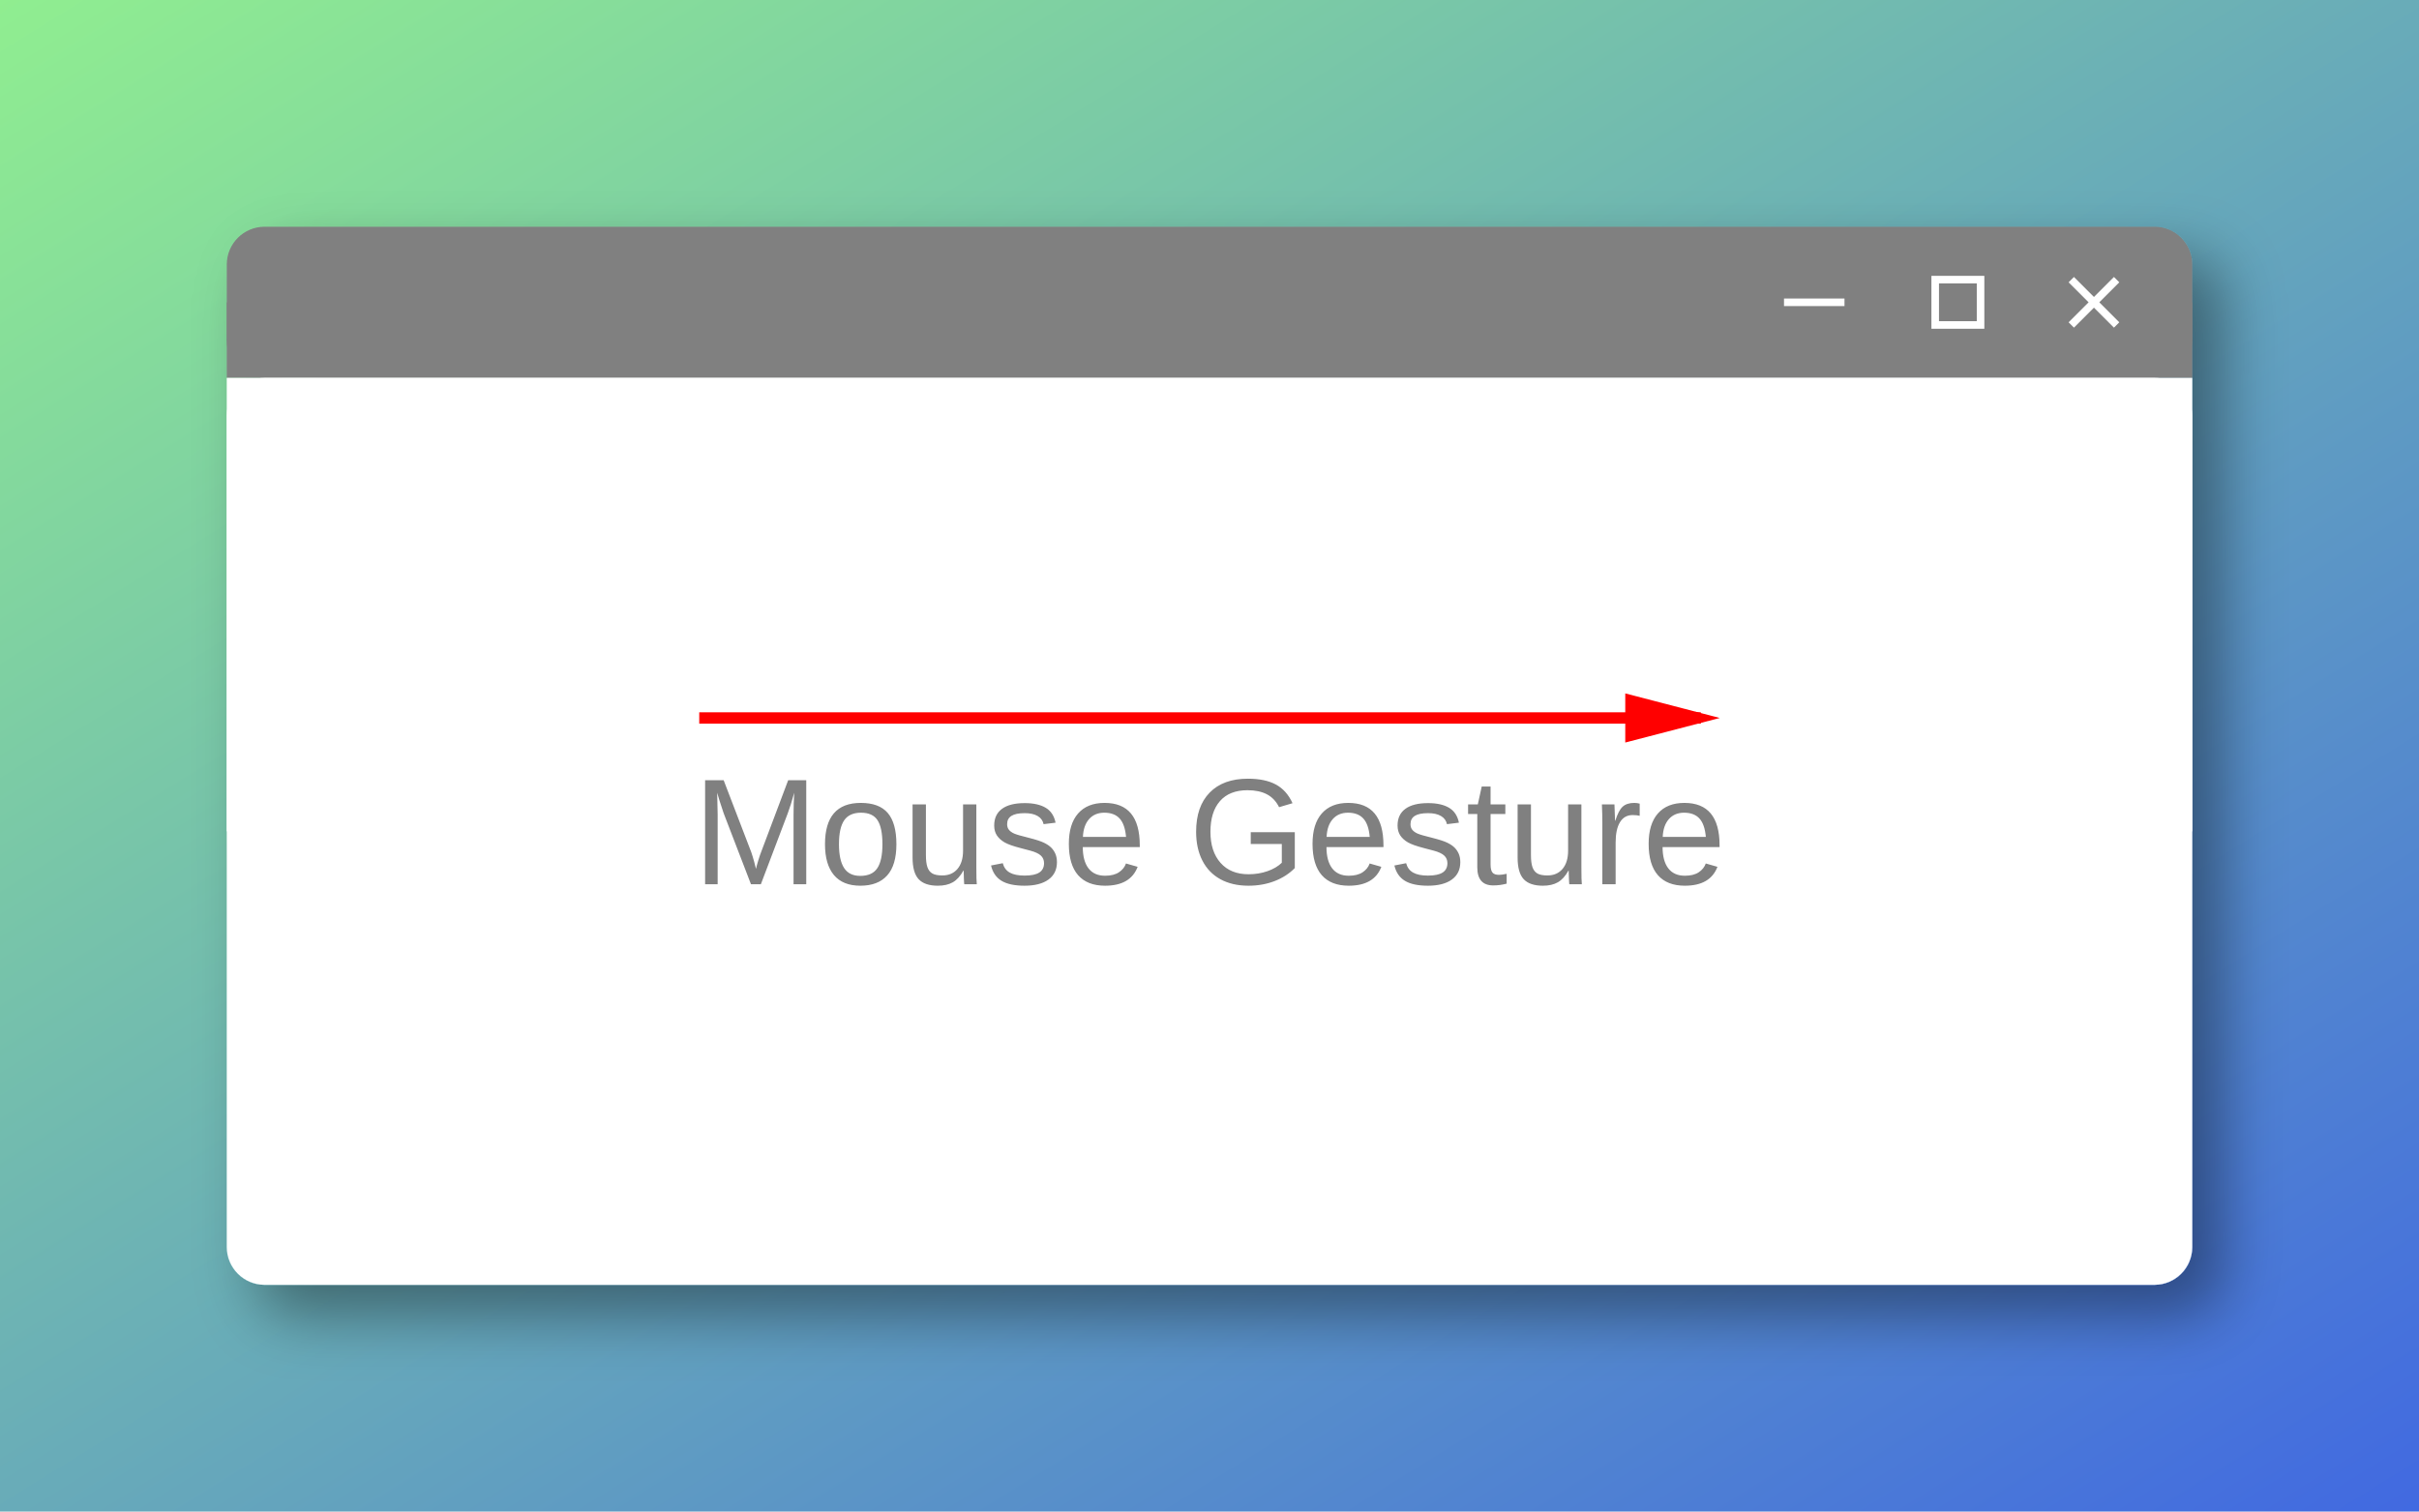
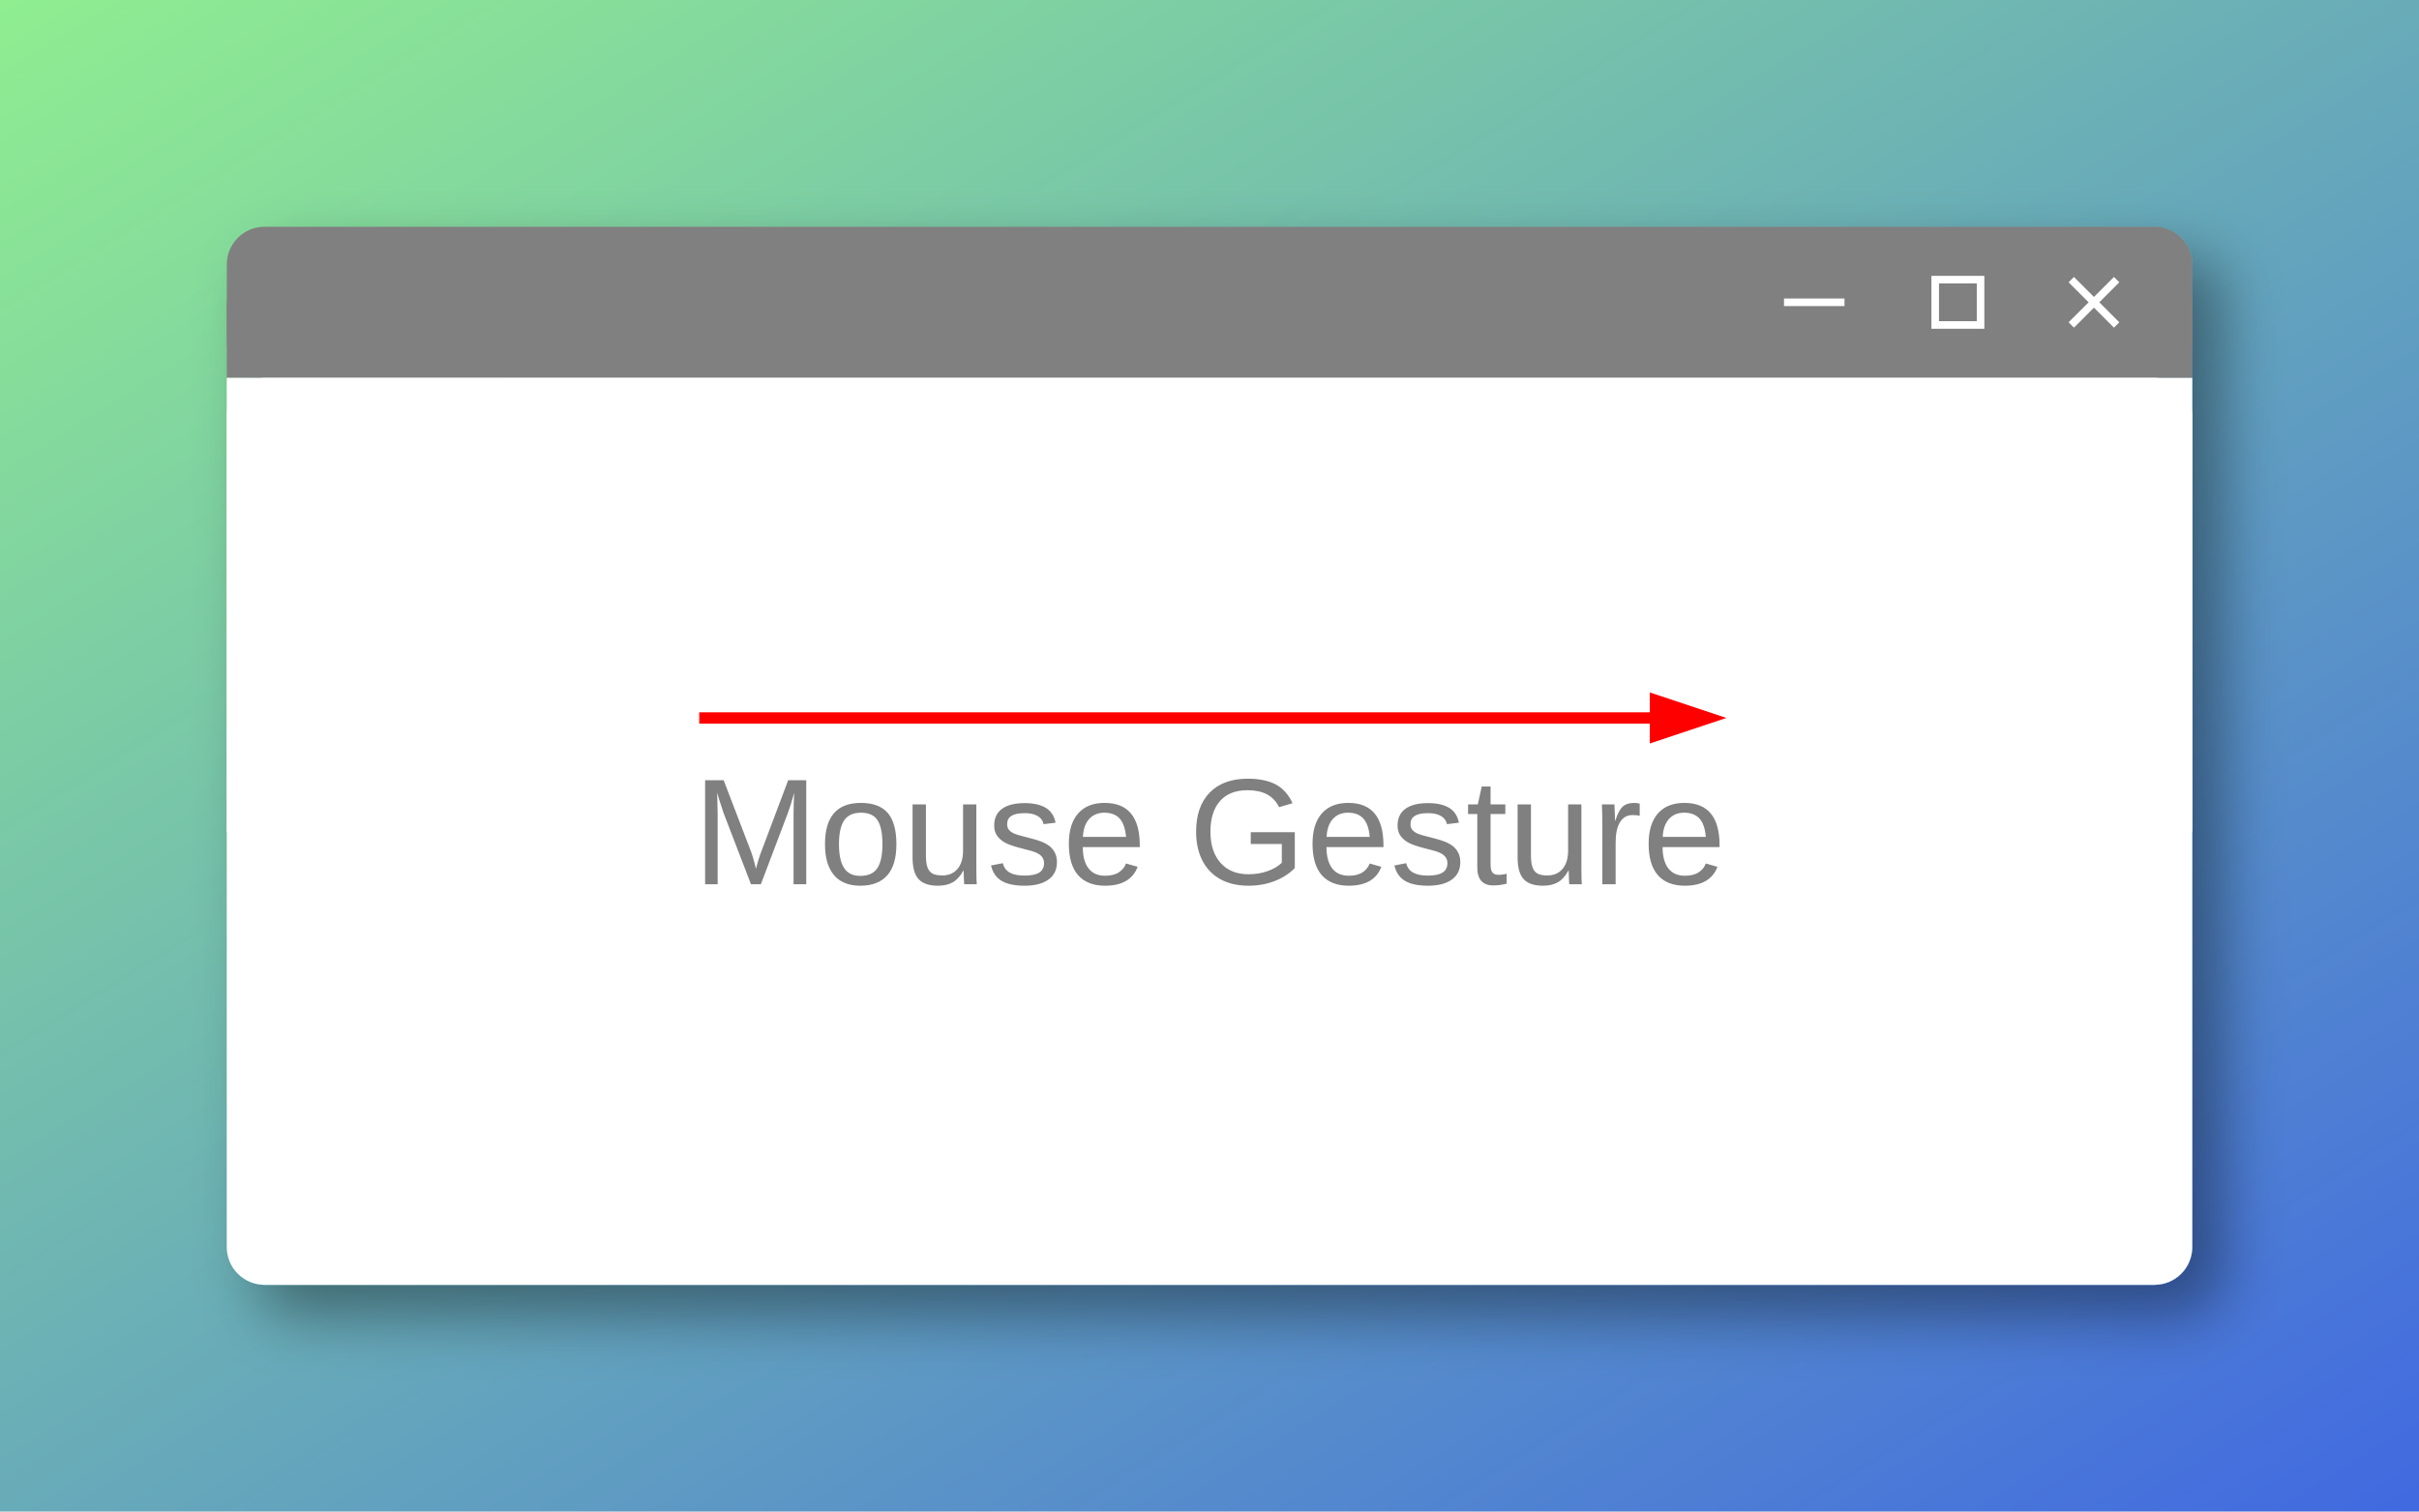
<svg xmlns="http://www.w3.org/2000/svg" width="1280" height="800">
  <defs>
    <linearGradient id="gradient" x1="0" y1="0" x2="1" y2="1">
      <stop offset="0%" stop-color="LightGreen" />
      <stop offset="100%" stop-color="RoyalBlue" />
    </linearGradient>
    <filter id="shadow" x="-20%" y="-20%" width="140%" height="140%">
      <feDropShadow dx="16" dy="16" stdDeviation="16" flood-color="black" flood-opacity="0.4" />
    </filter>
+     <marker id="arrowhead" viewBox="0 0 15 10" refX="10" refY="5" markerUnits="strokeWidth" markerWidth="7.5" markerHeight="4.5" orient="auto">
+       <path d="M 0 0 L 15 5 L 0 10 z" stroke="none" fill="red" />
+     </marker>
  </defs>
  <rect width="1280" height="800" fill="url(#gradient)" />
  <g filter="url(#shadow)">
    <rect x="120" y="120" width="1040" height="80" fill="gray" rx="20" ry="20" />
    <rect x="120" y="160" width="1040" height="40" fill="gray" />
    <line x1="944" y1="160" x2="976" y2="160" stroke="white" stroke-width="4" />
    <rect x="1024" y="148" width="24" height="24" fill="none" stroke="white" stroke-width="4" />
    <line x1="1096" y1="148" x2="1120" y2="172" stroke="white" stroke-width="4" />
    <line x1="1120" y1="148" x2="1096" y2="172" stroke="white" stroke-width="4" />
    <rect x="120" y="200" width="1040" height="240" fill="white" rx="0" ry="0" />
    <rect x="120" y="200" width="1040" height="480" fill="white" rx="20" ry="20" />
-     <line x1="370" y1="380" x2="900" y2="380" stroke="red" stroke-width="6" />
-     <polygon points="860,367 910,380 860,393" fill="red" />
+     <line x1="370" y1="380" x2="900" y2="380" stroke="red" stroke-width="6" marker-end="url(#arrowhead)" />
    <text x="640" y="468" text-anchor="middle" fill="gray" font-size="80" font-family="Arial">Mouse Gesture</text>
  </g>
</svg>
